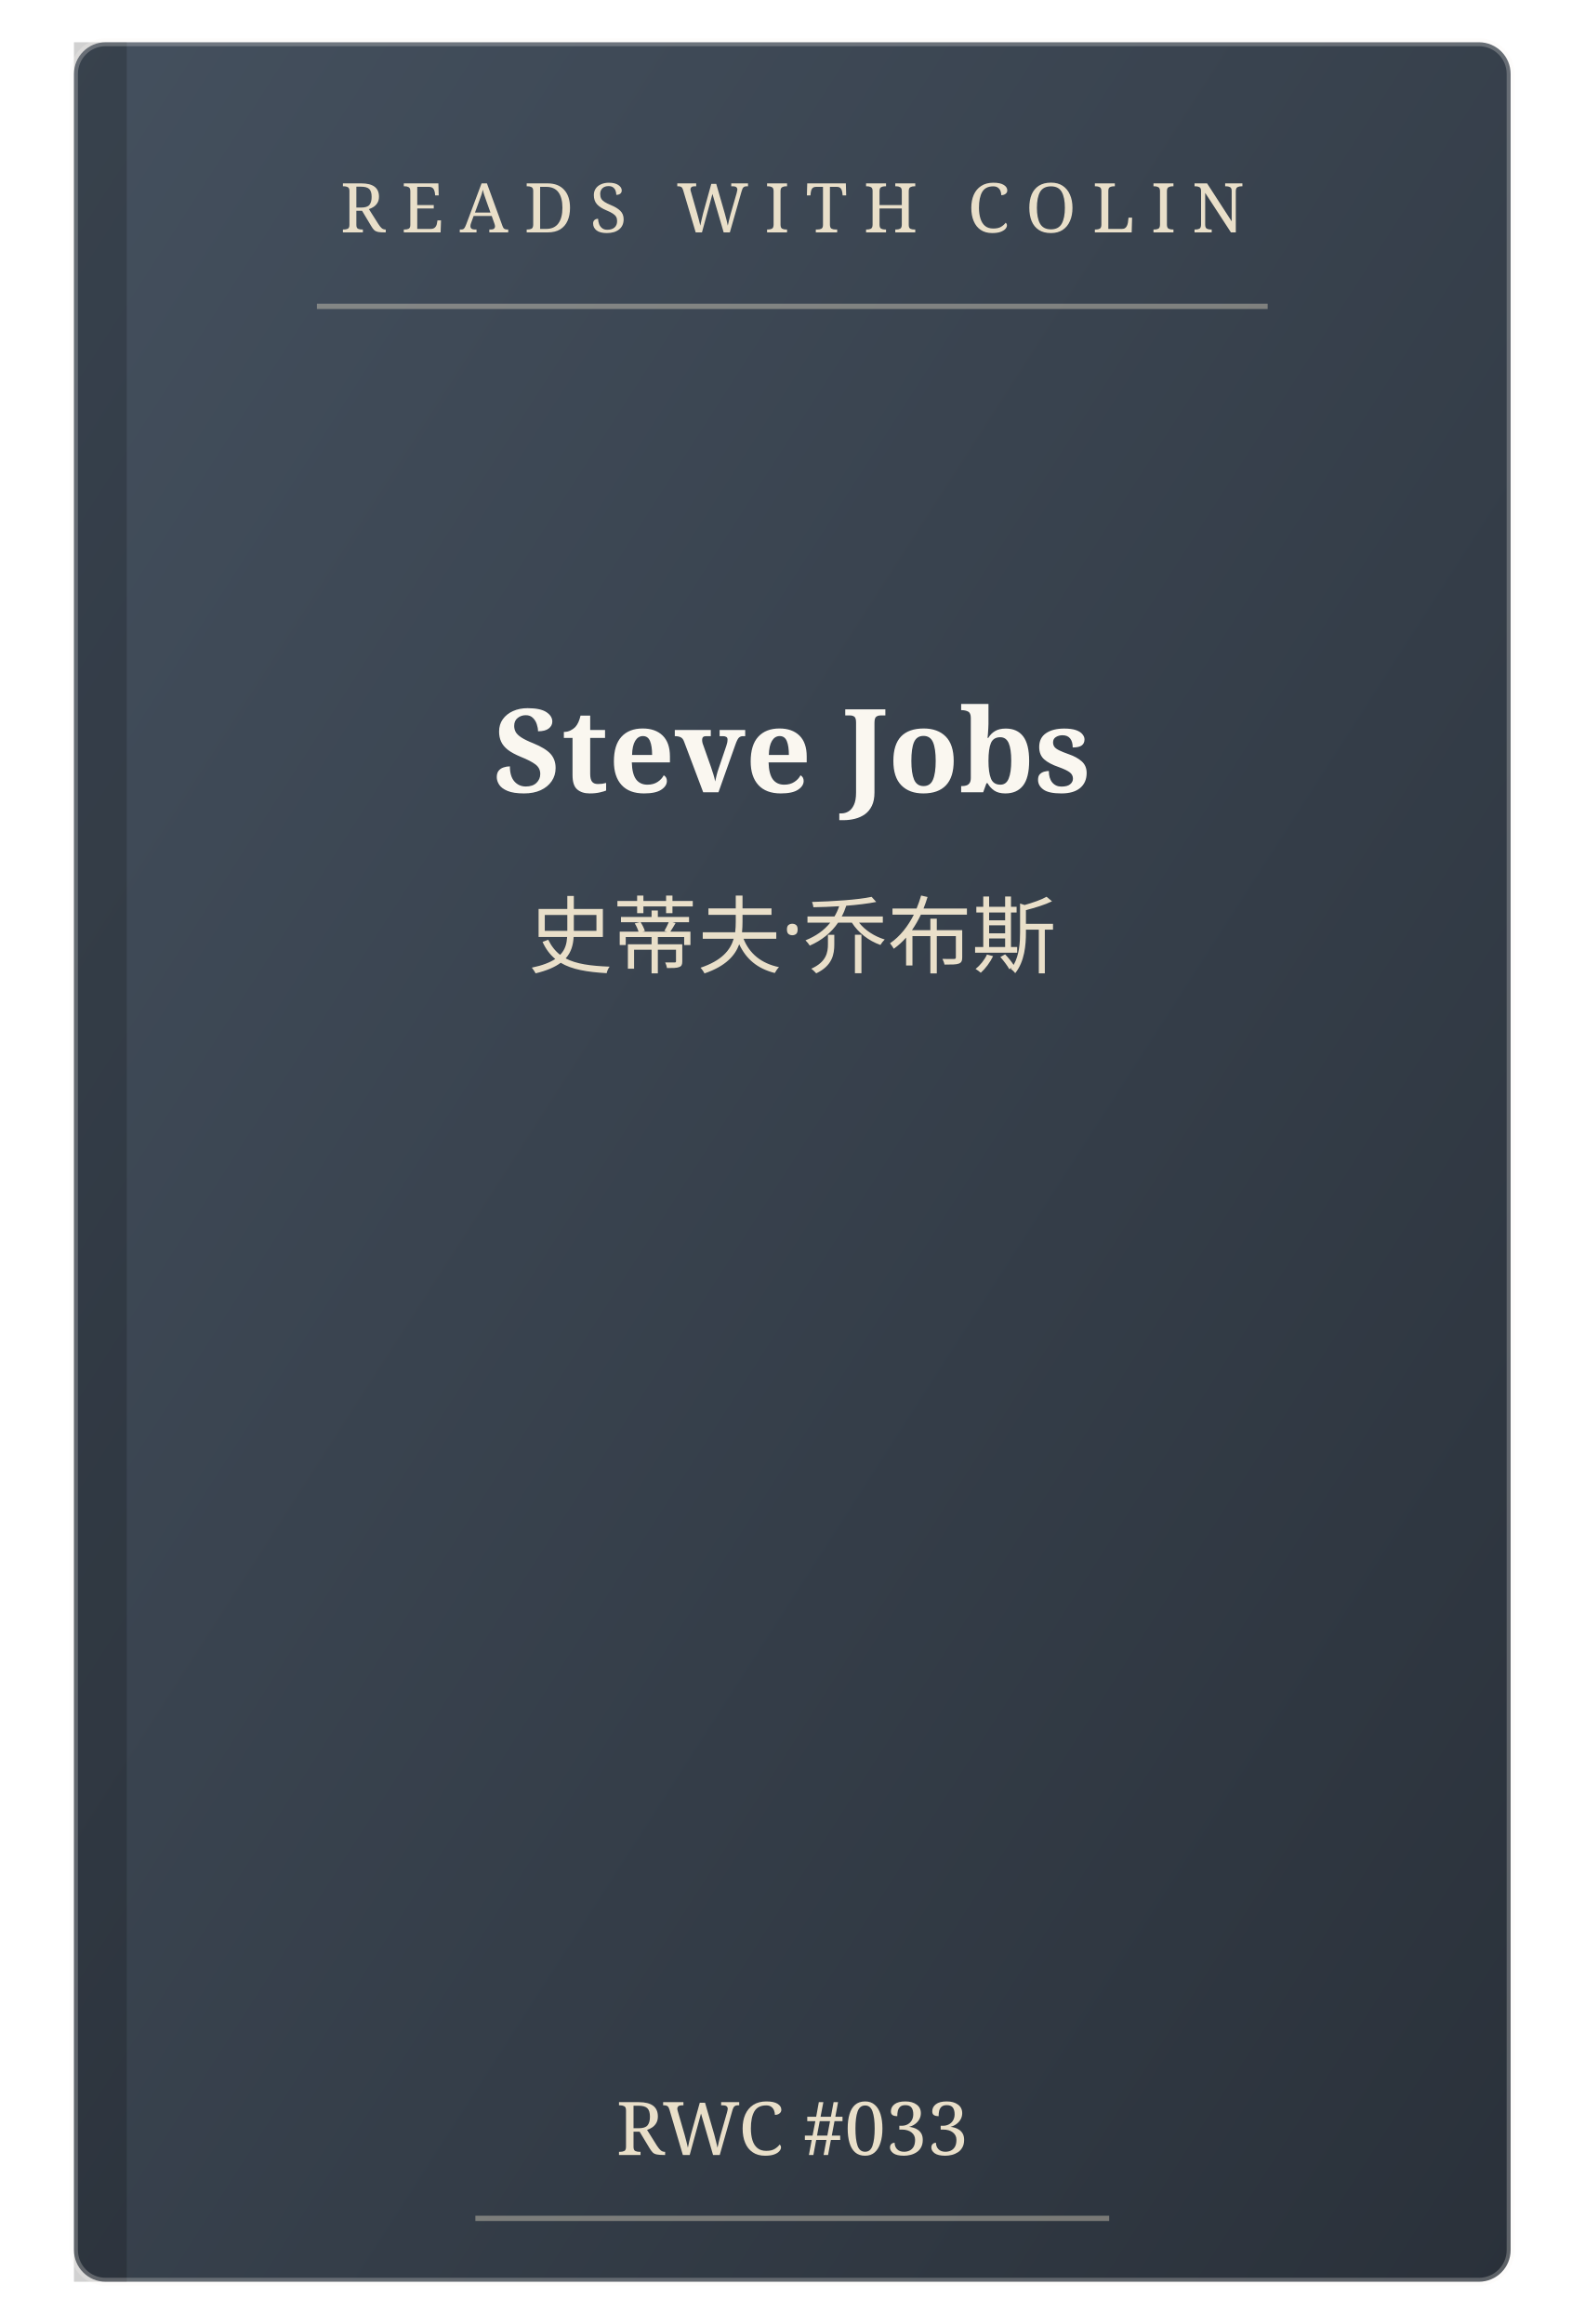
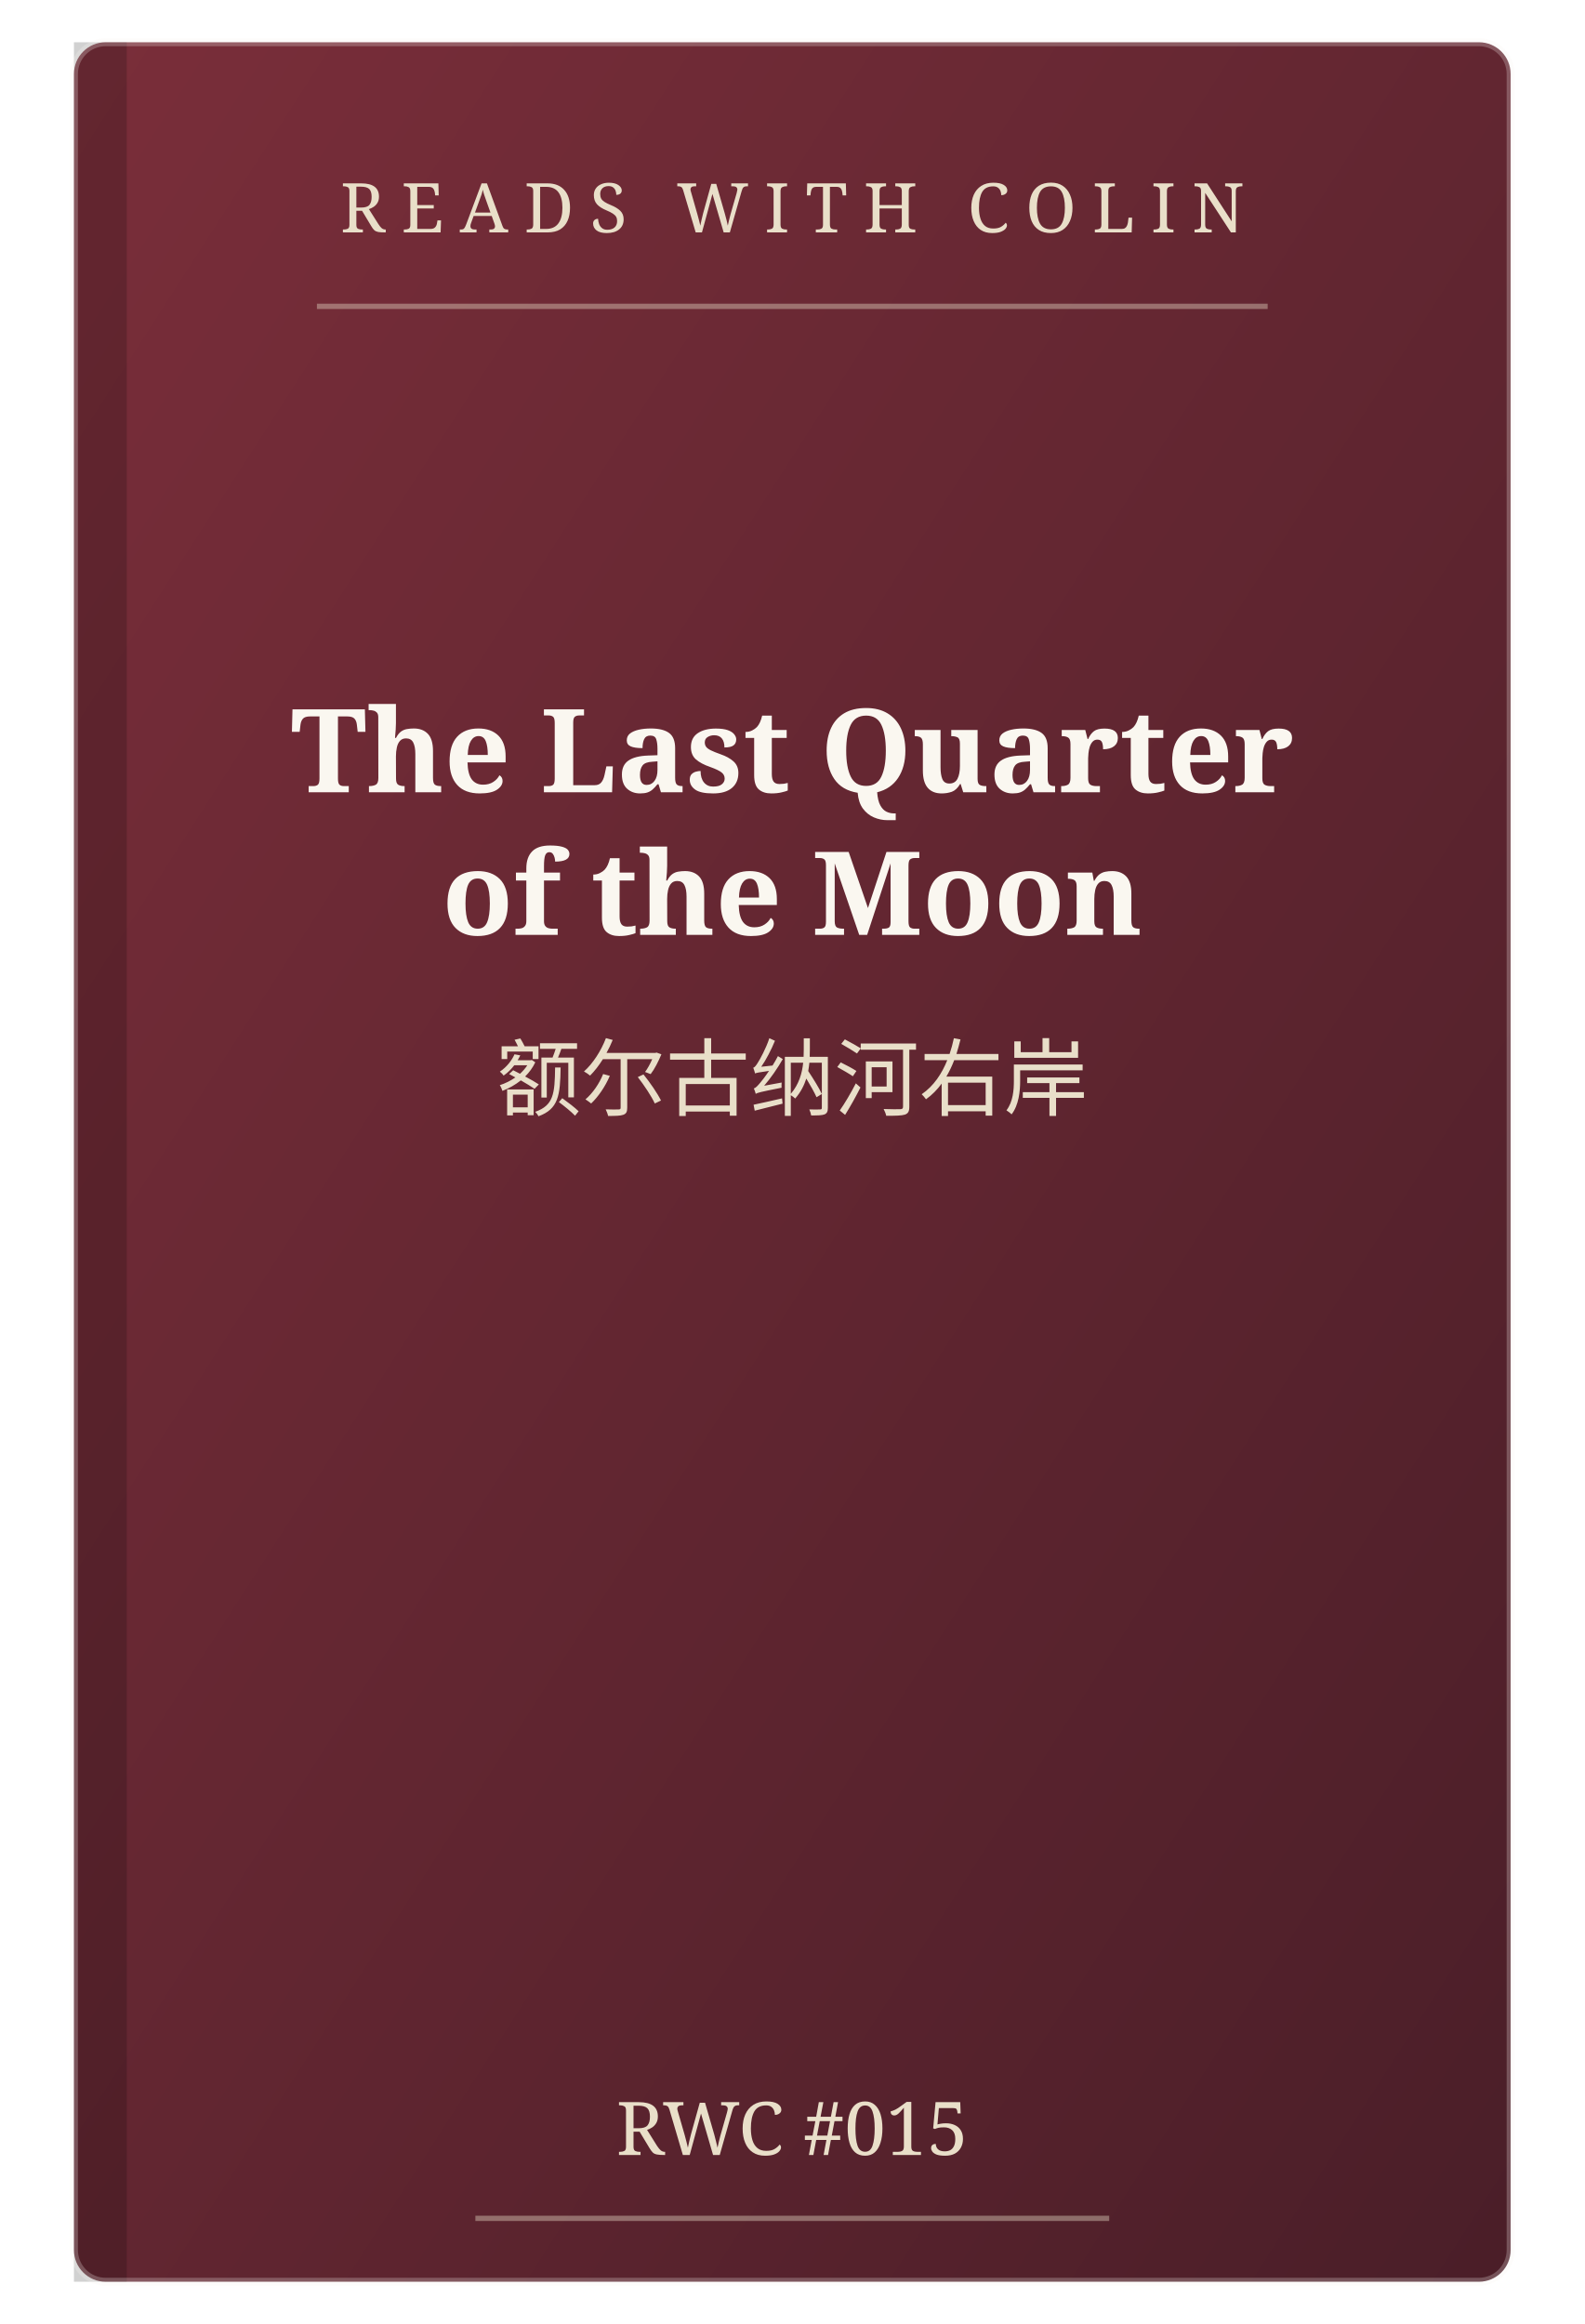
<svg xmlns="http://www.w3.org/2000/svg" viewBox="0 0 300 440" width="300" height="440">
  <defs>
    <linearGradient id="g" x1="0" y1="0" x2="1" y2="1">
-       <stop offset="0" stop-color="#44505E" />
-       <stop offset="1" stop-color="#2A313A" />
+       <stop offset="0" stop-color="#7A2E3A" />
+       <stop offset="1" stop-color="#4A1E28" />
    </linearGradient>
  </defs>
  <rect x="14" y="8" width="272" height="424" rx="6" fill="url(#g)" />
  <rect x="14" y="8" width="10" height="424" fill="#000" opacity="0.18" />
  <rect x="14" y="8" width="272" height="424" rx="6" fill="none" stroke="#FAF7F0" stroke-opacity="0.25" stroke-width="1.5" />
  <text x="150" y="44" text-anchor="middle" font-family="Georgia, serif" font-size="13" letter-spacing="3" fill="#E9DFC9">READS WITH COLIN</text>
  <line x1="60" y1="58" x2="240" y2="58" stroke="#E9DFC9" stroke-opacity="0.4" stroke-width="1" />
-   <text x="150" y="408" text-anchor="middle" font-family="Georgia, serif" font-size="14" fill="#E9DFC9">RWC #033</text>
+   <text x="150" y="408" text-anchor="middle" font-family="Georgia, serif" font-size="14" fill="#E9DFC9">RWC #015</text>
  <line x1="90" y1="420" x2="210" y2="420" stroke="#E9DFC9" stroke-opacity="0.4" stroke-width="1" />
-   <text x="150" y="150" text-anchor="middle" font-family="Georgia, serif" font-size="22" font-weight="700" fill="#FAF7F0">Steve Jobs</text>
-   <text x="150" y="183" text-anchor="middle" font-family="'Songti SC', serif" font-size="16" fill="#E9DFC9">史蒂夫·乔布斯</text>
+   <text x="150" y="150" text-anchor="middle" font-family="Georgia, serif" font-size="22" font-weight="700" fill="#FAF7F0">The Last Quarter</text>
+   <text x="150" y="177" text-anchor="middle" font-family="Georgia, serif" font-size="22" font-weight="700" fill="#FAF7F0">of the Moon</text>
+   <text x="150" y="210" text-anchor="middle" font-family="'Songti SC', serif" font-size="16" fill="#E9DFC9">额尔古纳河右岸</text>
</svg>
